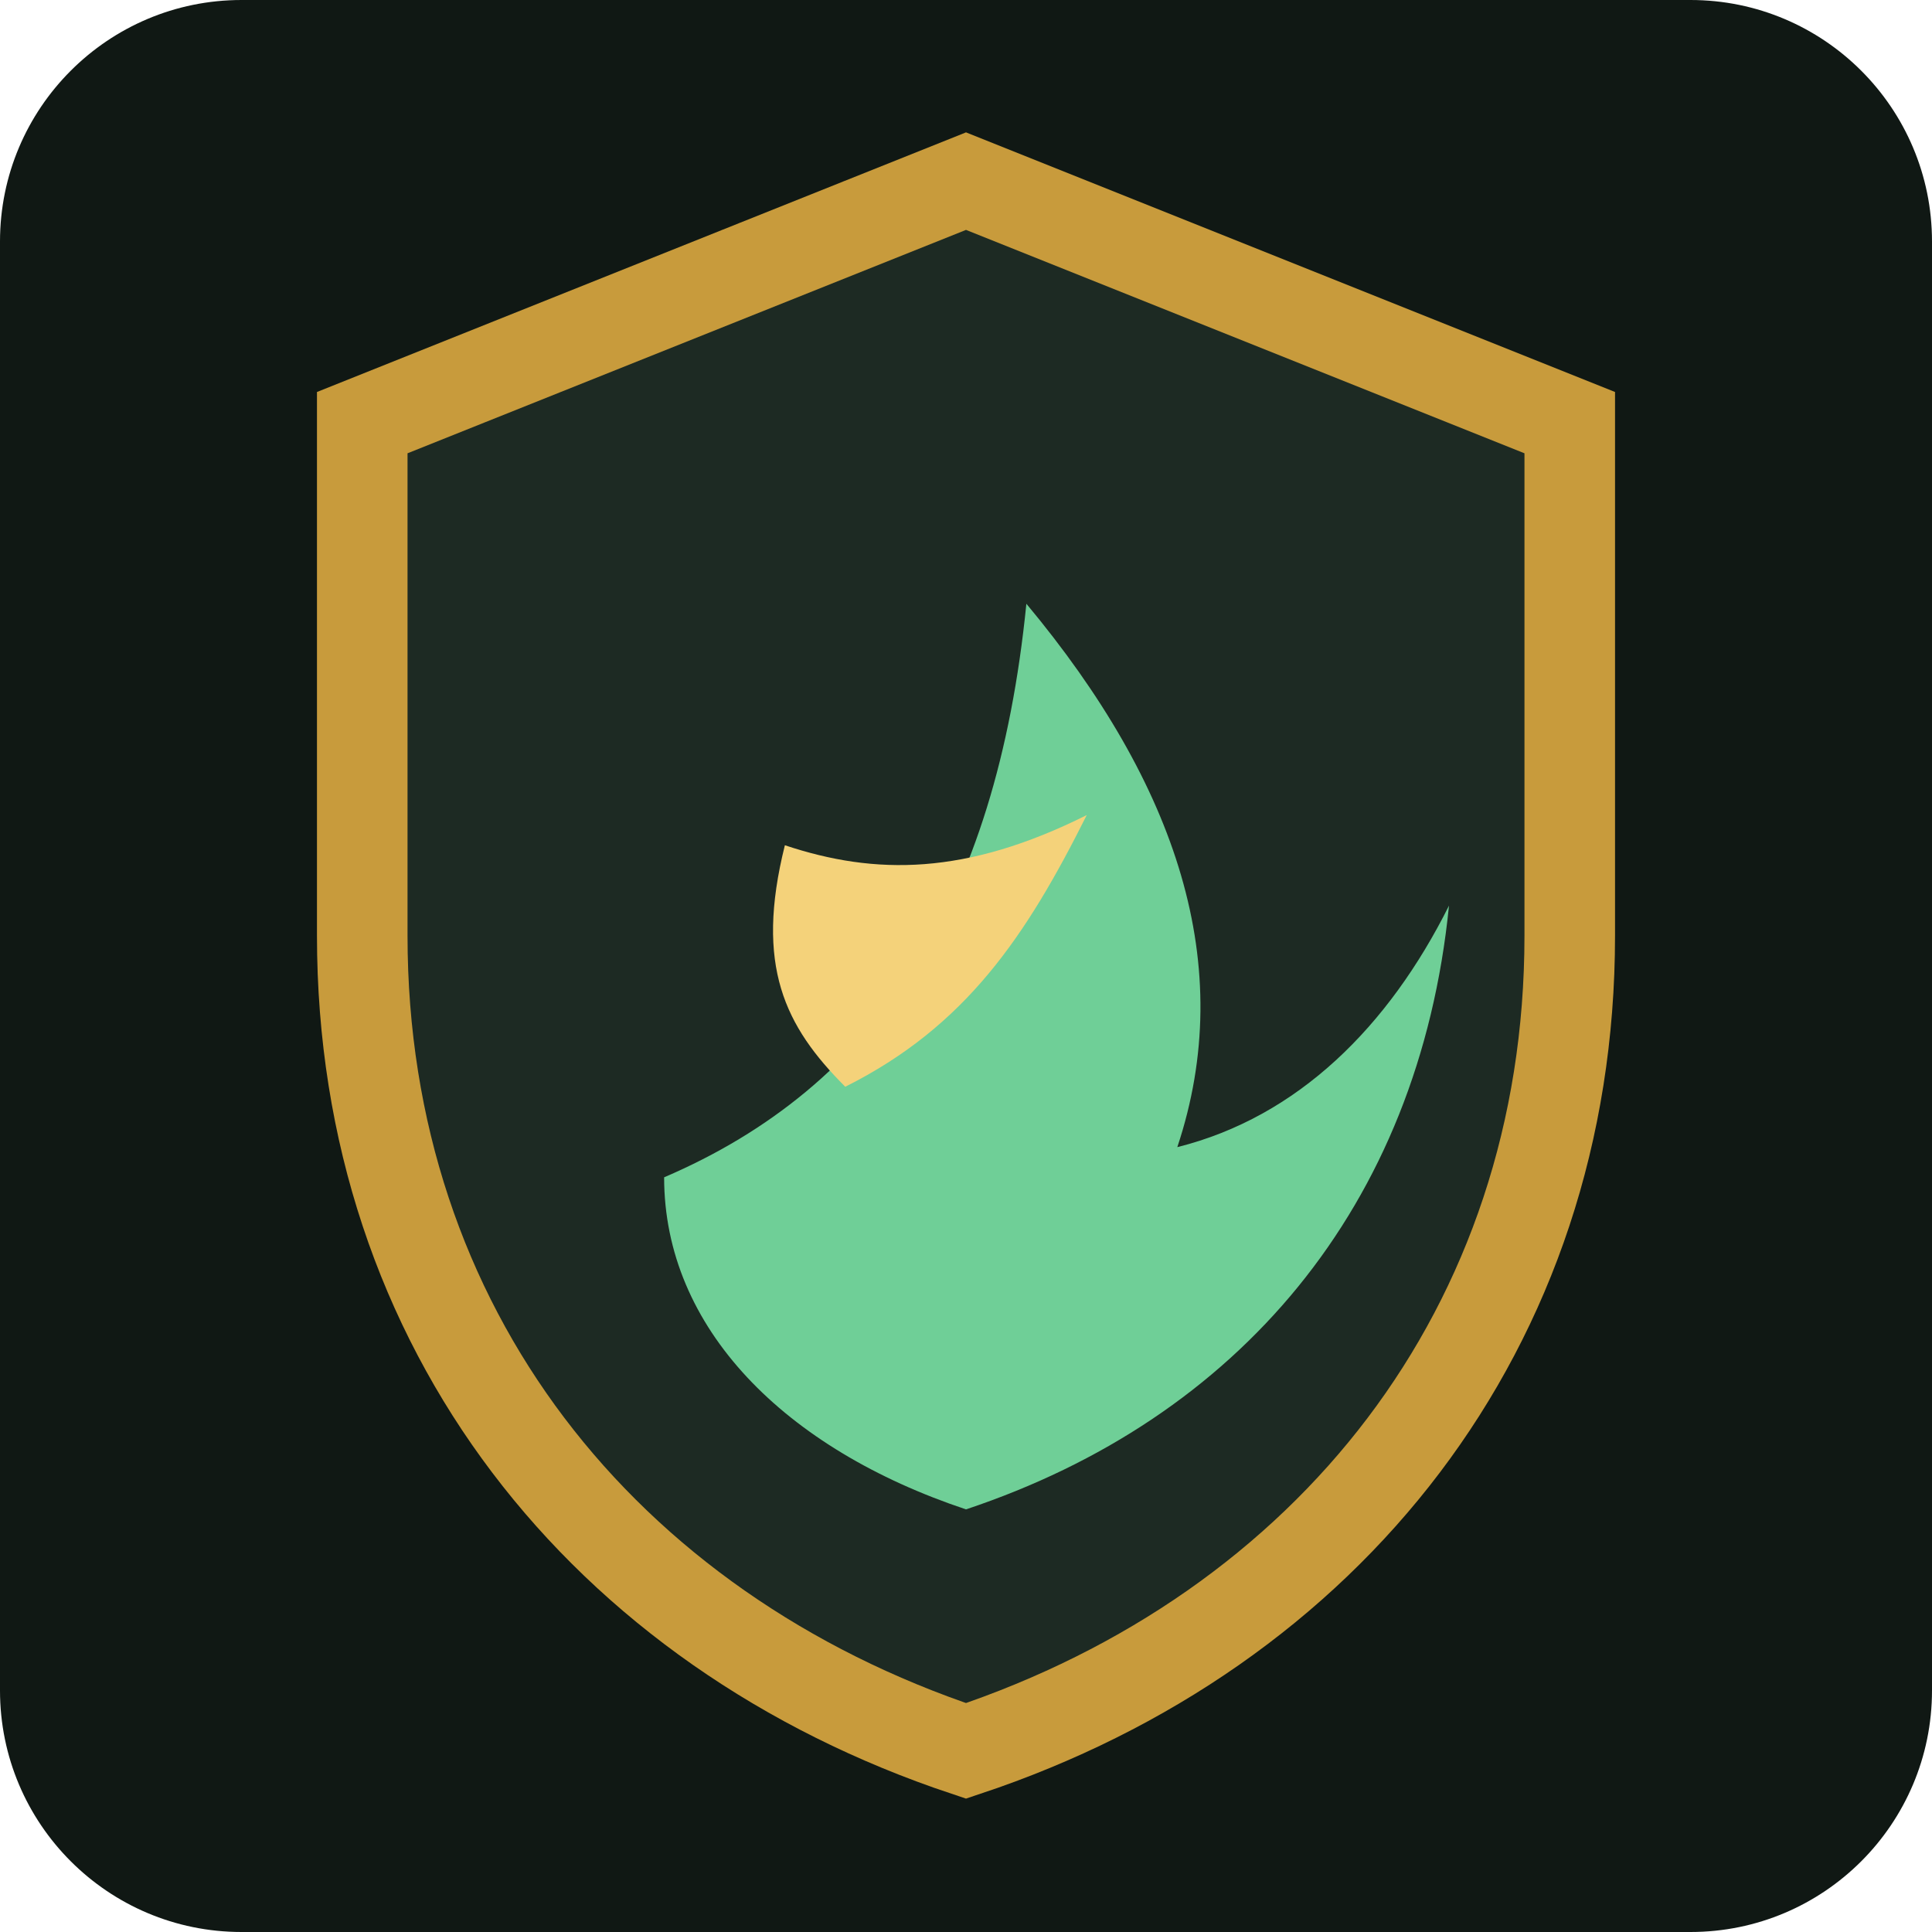
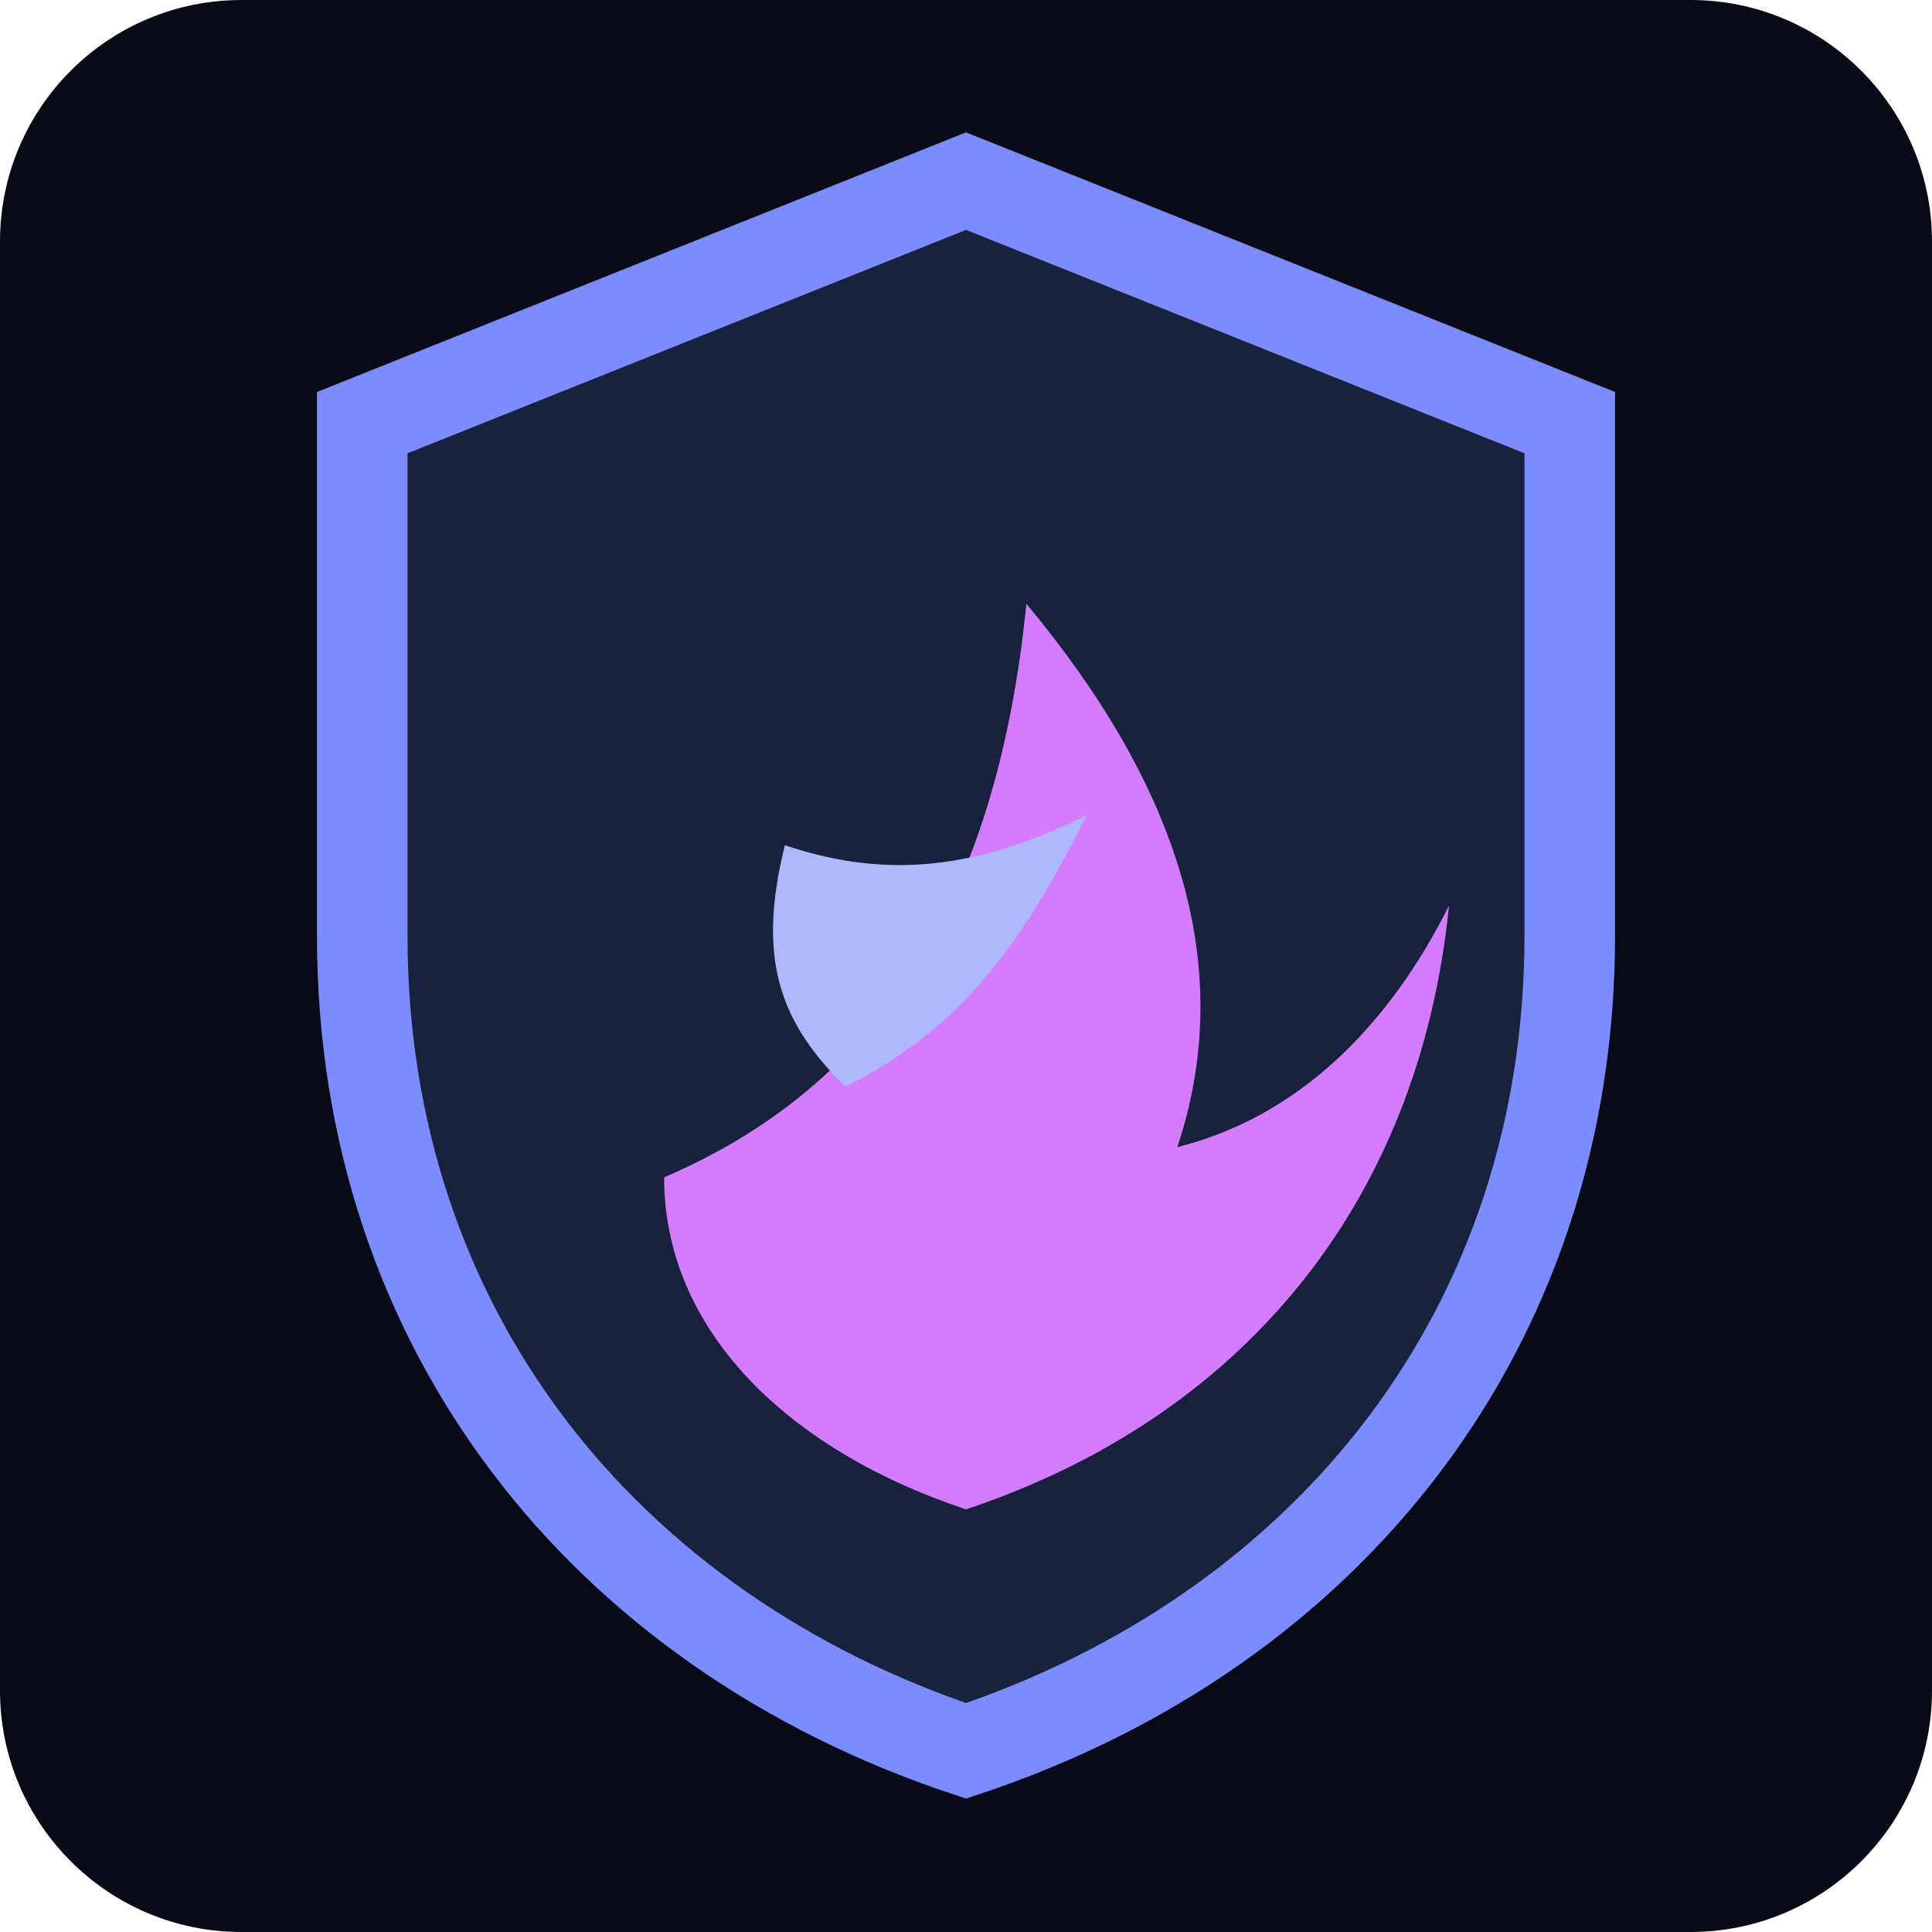
- <svg xmlns="http://www.w3.org/2000/svg" viewBox="0 0 64 64" role="img" aria-label="Vitality guild crest">
-   <rect width="64" height="64" rx="8" fill="#101814" />
-   <path d="M32 6 52 14v17c0 13-8 23-20 27C20 54 12 44 12 31V14L32 6Z" fill="#1d2a23" stroke="#c89b3c" stroke-width="3" />
-   <path d="M22 39c7-3 11-9 12-19 5 6 7 12 5 18 4-1 7-4 9-8-1 10-7 17-16 20-6-2-10-6-10-11Z" fill="#6fcf97" />
-   <path d="M26 28c3 1 6 1 10-1-2 4-4 7-8 9-2-2-3-4-2-8Z" fill="#f4d27a" />
+ <svg xmlns="http://www.w3.org/2000/svg" viewBox="0 0 64 64" role="img" aria-label="Might Forever guild crest">
+   <rect width="64" height="64" rx="8" fill="#080b16" />
+   <path d="M32 6 52 14v17c0 13-8 23-20 27C20 54 12 44 12 31V14L32 6Z" fill="#18223d" stroke="#7c8cff" stroke-width="3" />
+   <path d="M22 39c7-3 11-9 12-19 5 6 7 12 5 18 4-1 7-4 9-8-1 10-7 17-16 20-6-2-10-6-10-11Z" fill="#d47cff" />
+   <path d="M26 28c3 1 6 1 10-1-2 4-4 7-8 9-2-2-3-4-2-8Z" fill="#aeb8ff" />
</svg>
